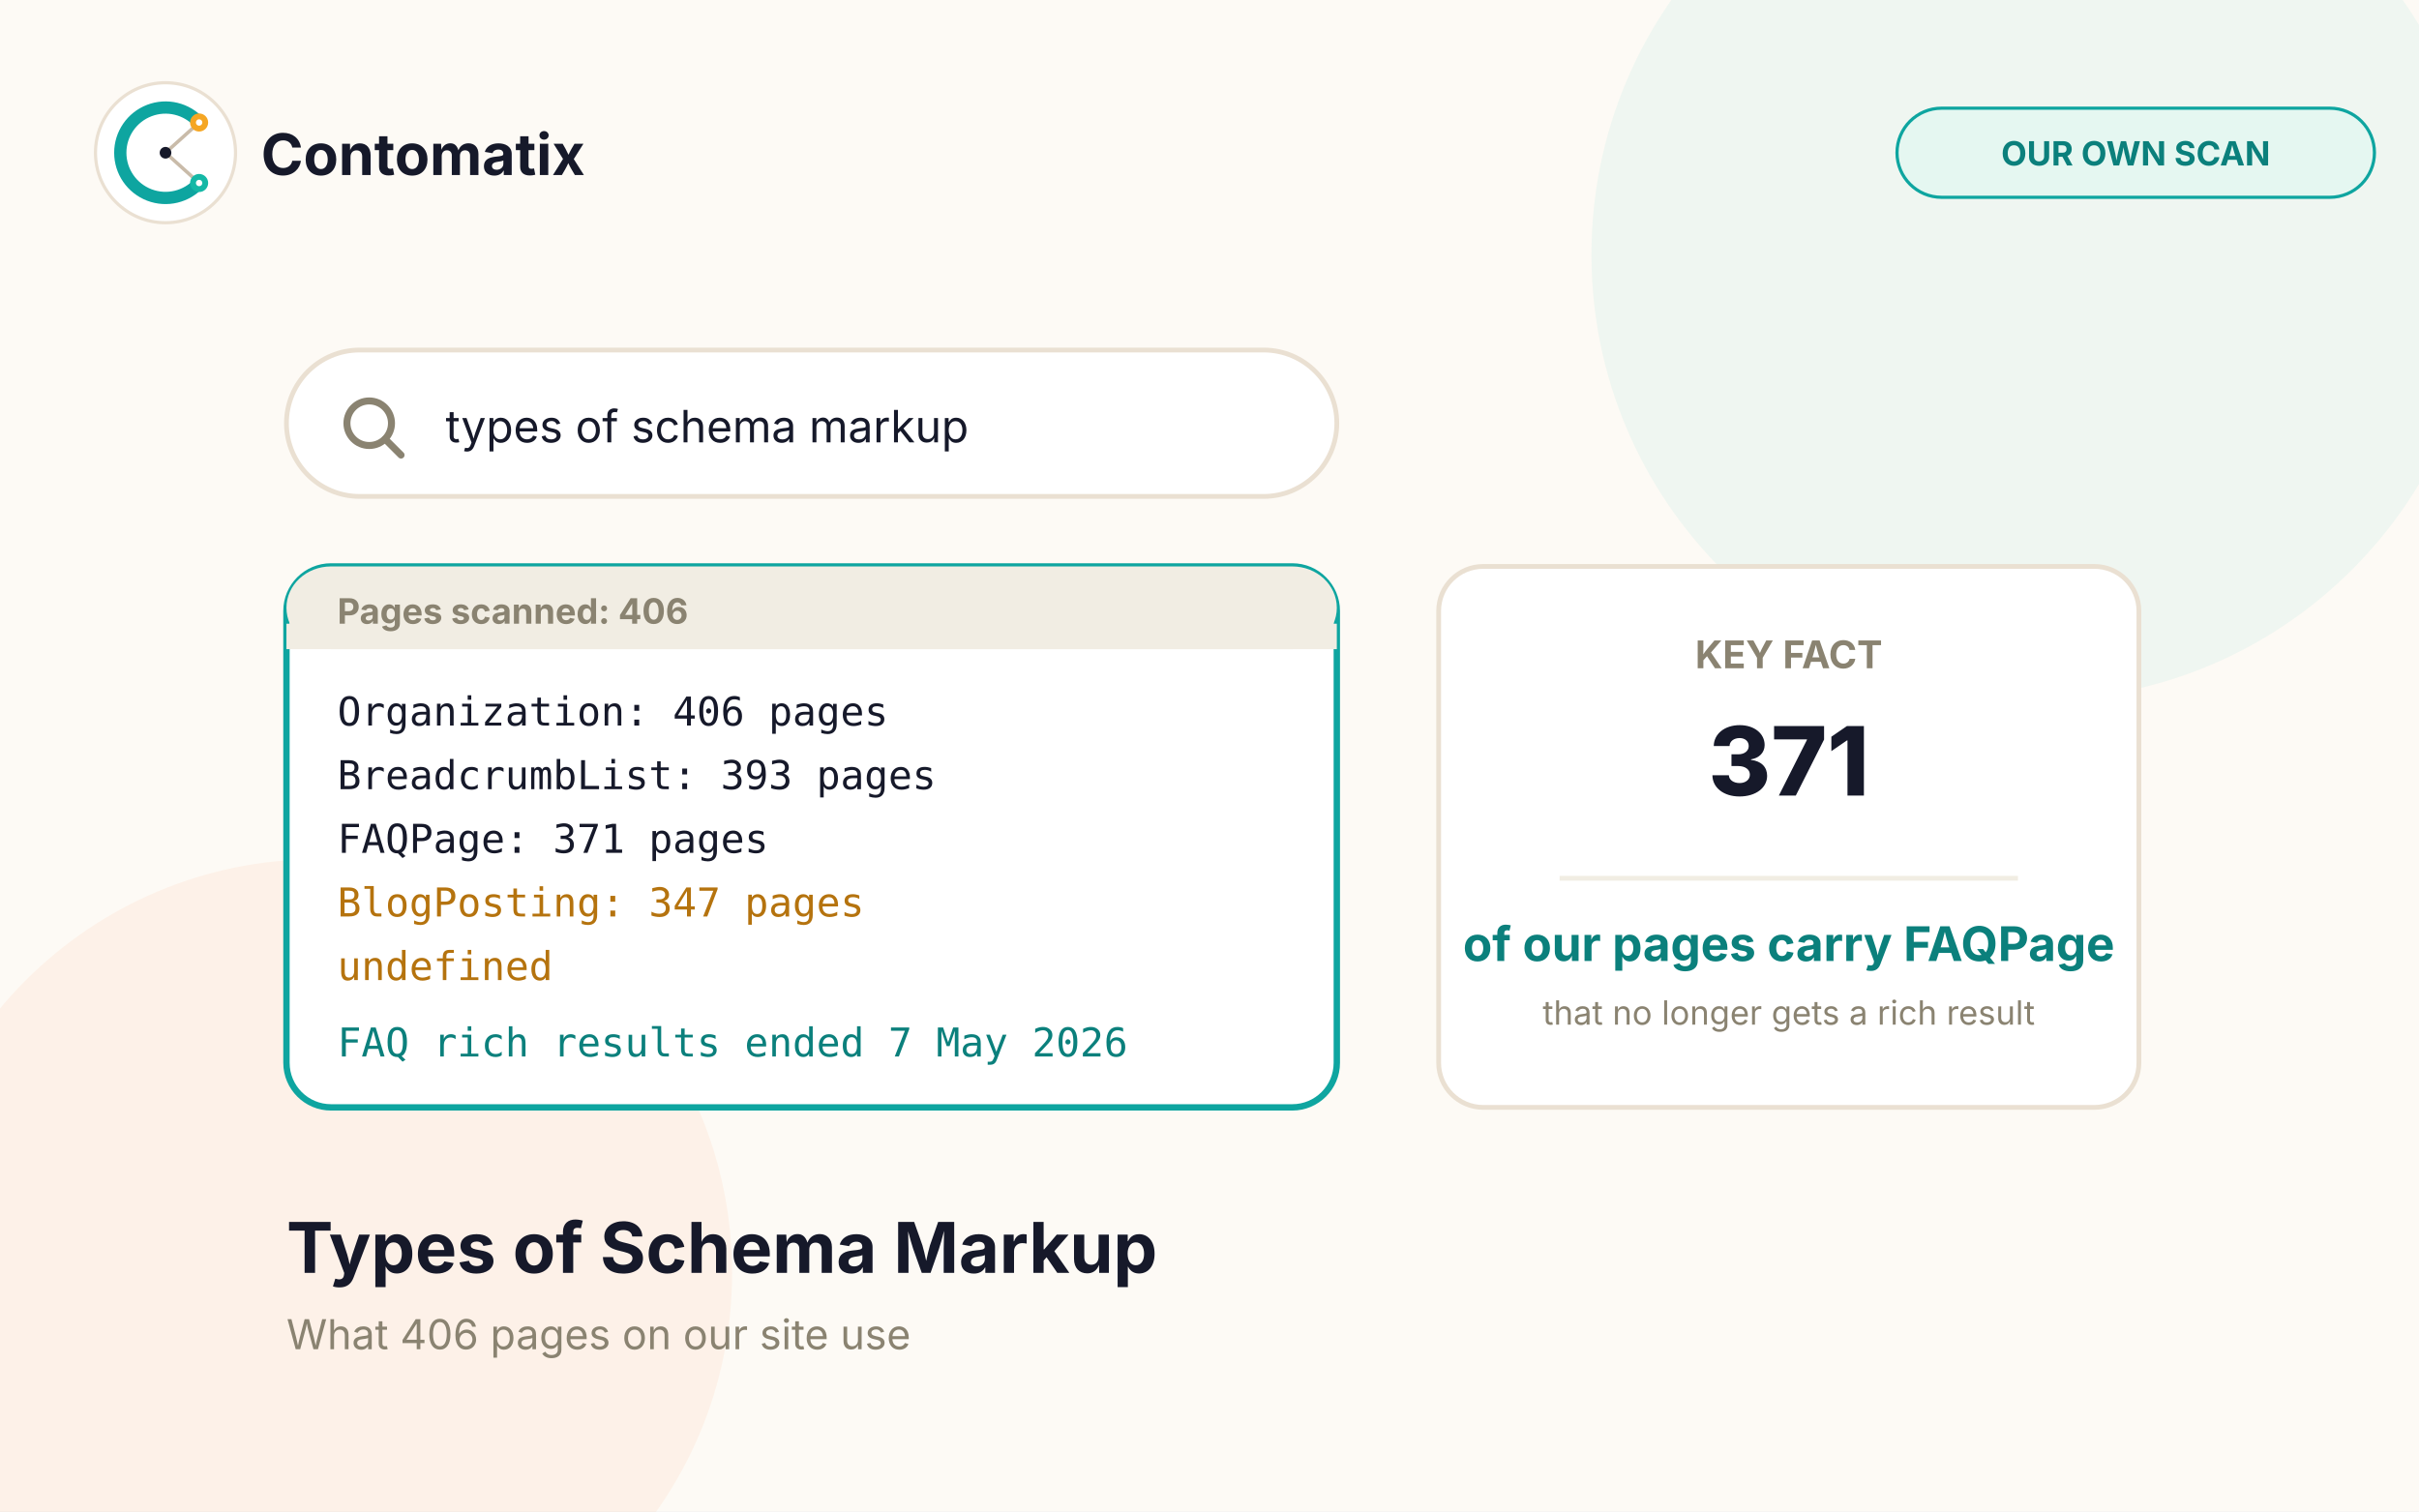
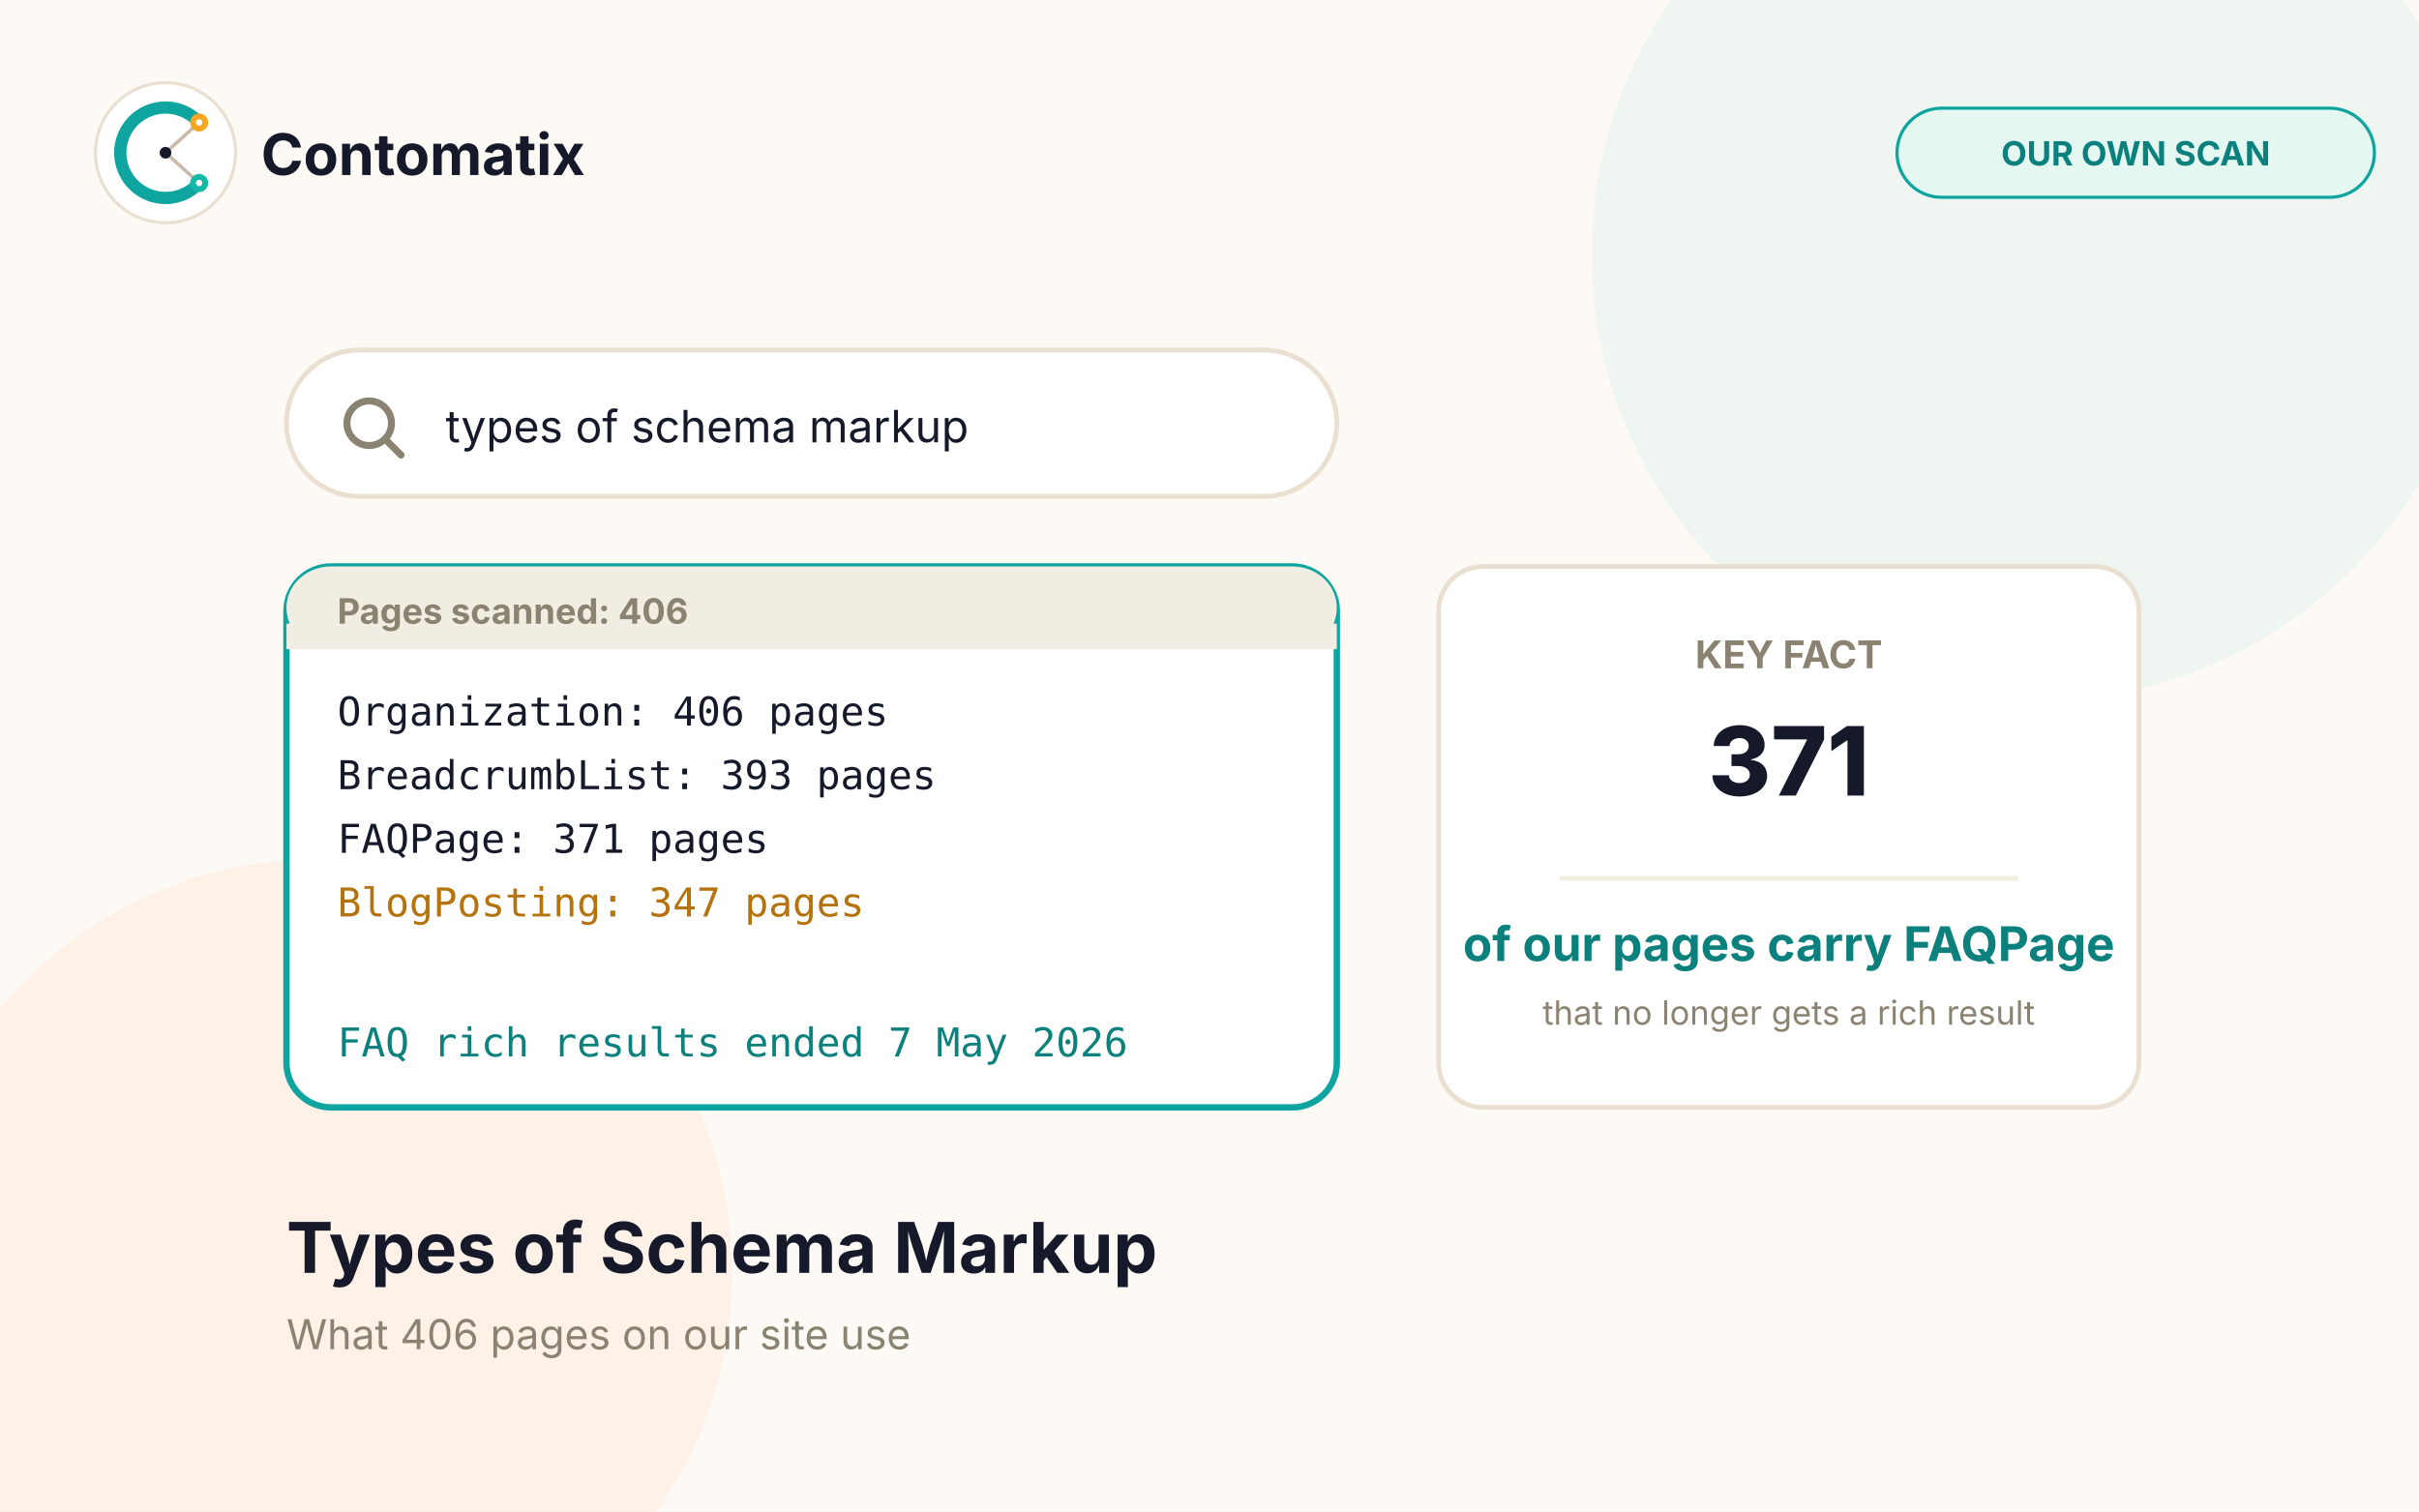
<svg xmlns="http://www.w3.org/2000/svg" viewBox="0 0 760 475" font-family="Inter, -apple-system, sans-serif">
  <rect width="760" height="475" fill="#FDFAF5" />
  <circle cx="640" cy="80" r="140" fill="rgba(20,184,166,0.06)" />
  <circle cx="100" cy="400" r="130" fill="rgba(249,115,22,0.06)" />
  <g>
    <circle cx="52" cy="48" r="22" fill="#FFFFFF" stroke="#EAE0D2" />
    <g transform="translate(30,26) scale(0.9167)">
      <path d="M 35.52 13.63 A 15.5 15.5 0 1 0 35.52 34.37" fill="none" stroke="#0EA5A0" stroke-width="4.2" stroke-linecap="round" />
      <line x1="35.52" y1="13.63" x2="24" y2="24" stroke="#C9BBA9" stroke-width="1.2" />
      <line x1="35.52" y1="34.37" x2="24" y2="24" stroke="#C9BBA9" stroke-width="1.2" />
      <circle cx="35.52" cy="13.63" r="3.1" fill="#F5A623" />
      <circle cx="35.52" cy="13.63" r="1.1" fill="#FFFFFF" />
      <circle cx="35.52" cy="34.37" r="3.1" fill="#14B8A6" />
      <circle cx="35.52" cy="34.37" r="1.1" fill="#FFFFFF" />
      <circle cx="24" cy="24" r="2" fill="#16192A" />
    </g>
    <text x="82" y="55" font-size="18" font-weight="700" fill="#16192A">Contomatix</text>
  </g>
  <rect x="596" y="34" width="150" height="28" rx="14" fill="#E5F7F1" stroke="#0EA5A0" />
  <text x="671" y="52" font-size="10.5" font-weight="700" fill="#0B807C" text-anchor="middle">OUR OWN SCAN</text>
  <g>
    <rect x="90" y="110" width="330" height="46" rx="23" fill="#FFFFFF" stroke="#EAE0D2" stroke-width="1.5" />
    <circle cx="116" cy="133" r="7" fill="none" stroke="#8A8371" stroke-width="2.2" />
    <line x1="121" y1="138" x2="126" y2="143" stroke="#8A8371" stroke-width="2.2" stroke-linecap="round" />
    <text x="140" y="139" font-size="14" fill="#16192A">types of schema markup</text>
  </g>
  <g>
    <rect x="90" y="178" width="330" height="170" rx="14" fill="#FFFFFF" stroke="#0EA5A0" stroke-width="2" />
    <rect x="90" y="178" width="330" height="26" rx="14" fill="#F1EDE3" />
    <rect x="90" y="196" width="330" height="8" fill="#F1EDE3" />
    <text x="106" y="196" font-size="11" font-weight="700" fill="#8A8371">Pages scanned: 406</text>
    <text x="106" y="228" font-family="Consolas, monospace" font-size="12.5" fill="#16192A">Organization: 406 pages</text>
    <text x="106" y="248" font-family="Consolas, monospace" font-size="12.5" fill="#16192A">BreadcrumbList: 393 pages</text>
    <text x="106" y="268" font-family="Consolas, monospace" font-size="12.5" fill="#16192A">FAQPage: 371 pages</text>
    <text x="106" y="288" font-family="Consolas, monospace" font-size="12.5" fill="#B5730E">BlogPosting: 347 pages</text>
-     <text x="106" y="308" font-family="Consolas, monospace" font-size="12.5" fill="#B5730E">undefined</text>
+     <text x="106" y="308" font-family="Consolas, monospace" font-size="12.5" fill="#B5730E" />
    <text x="106" y="332" font-family="Consolas, monospace" font-size="12.5" fill="#0B807C">FAQ rich results ended 7 May 2026</text>
  </g>
  <g>
    <rect x="452" y="178" width="220" height="170" rx="14" fill="#FFFFFF" stroke="#EAE0D2" stroke-width="1.5" />
    <text x="562" y="210" font-size="12" font-weight="700" fill="#8A8371" text-anchor="middle">KEY FACT</text>
    <text x="562" y="250" font-size="30" font-weight="800" fill="#16192A" text-anchor="middle">371</text>
    <line x1="490" y1="276" x2="634" y2="276" stroke="#F1EDE3" stroke-width="1.5" />
    <text x="562" y="302" font-size="15" font-weight="700" fill="#0B807C" text-anchor="middle">of our pages carry FAQPage</text>
    <text x="562" y="322" font-size="10.5" fill="#8A8371" text-anchor="middle">that no longer gets a rich result</text>
  </g>
  <text x="90" y="400" font-size="22" font-weight="700" fill="#16192A">Types of Schema Markup</text>
  <text x="90" y="424" font-size="13" fill="#8A8371">What 406 pages on our site use</text>
</svg>
